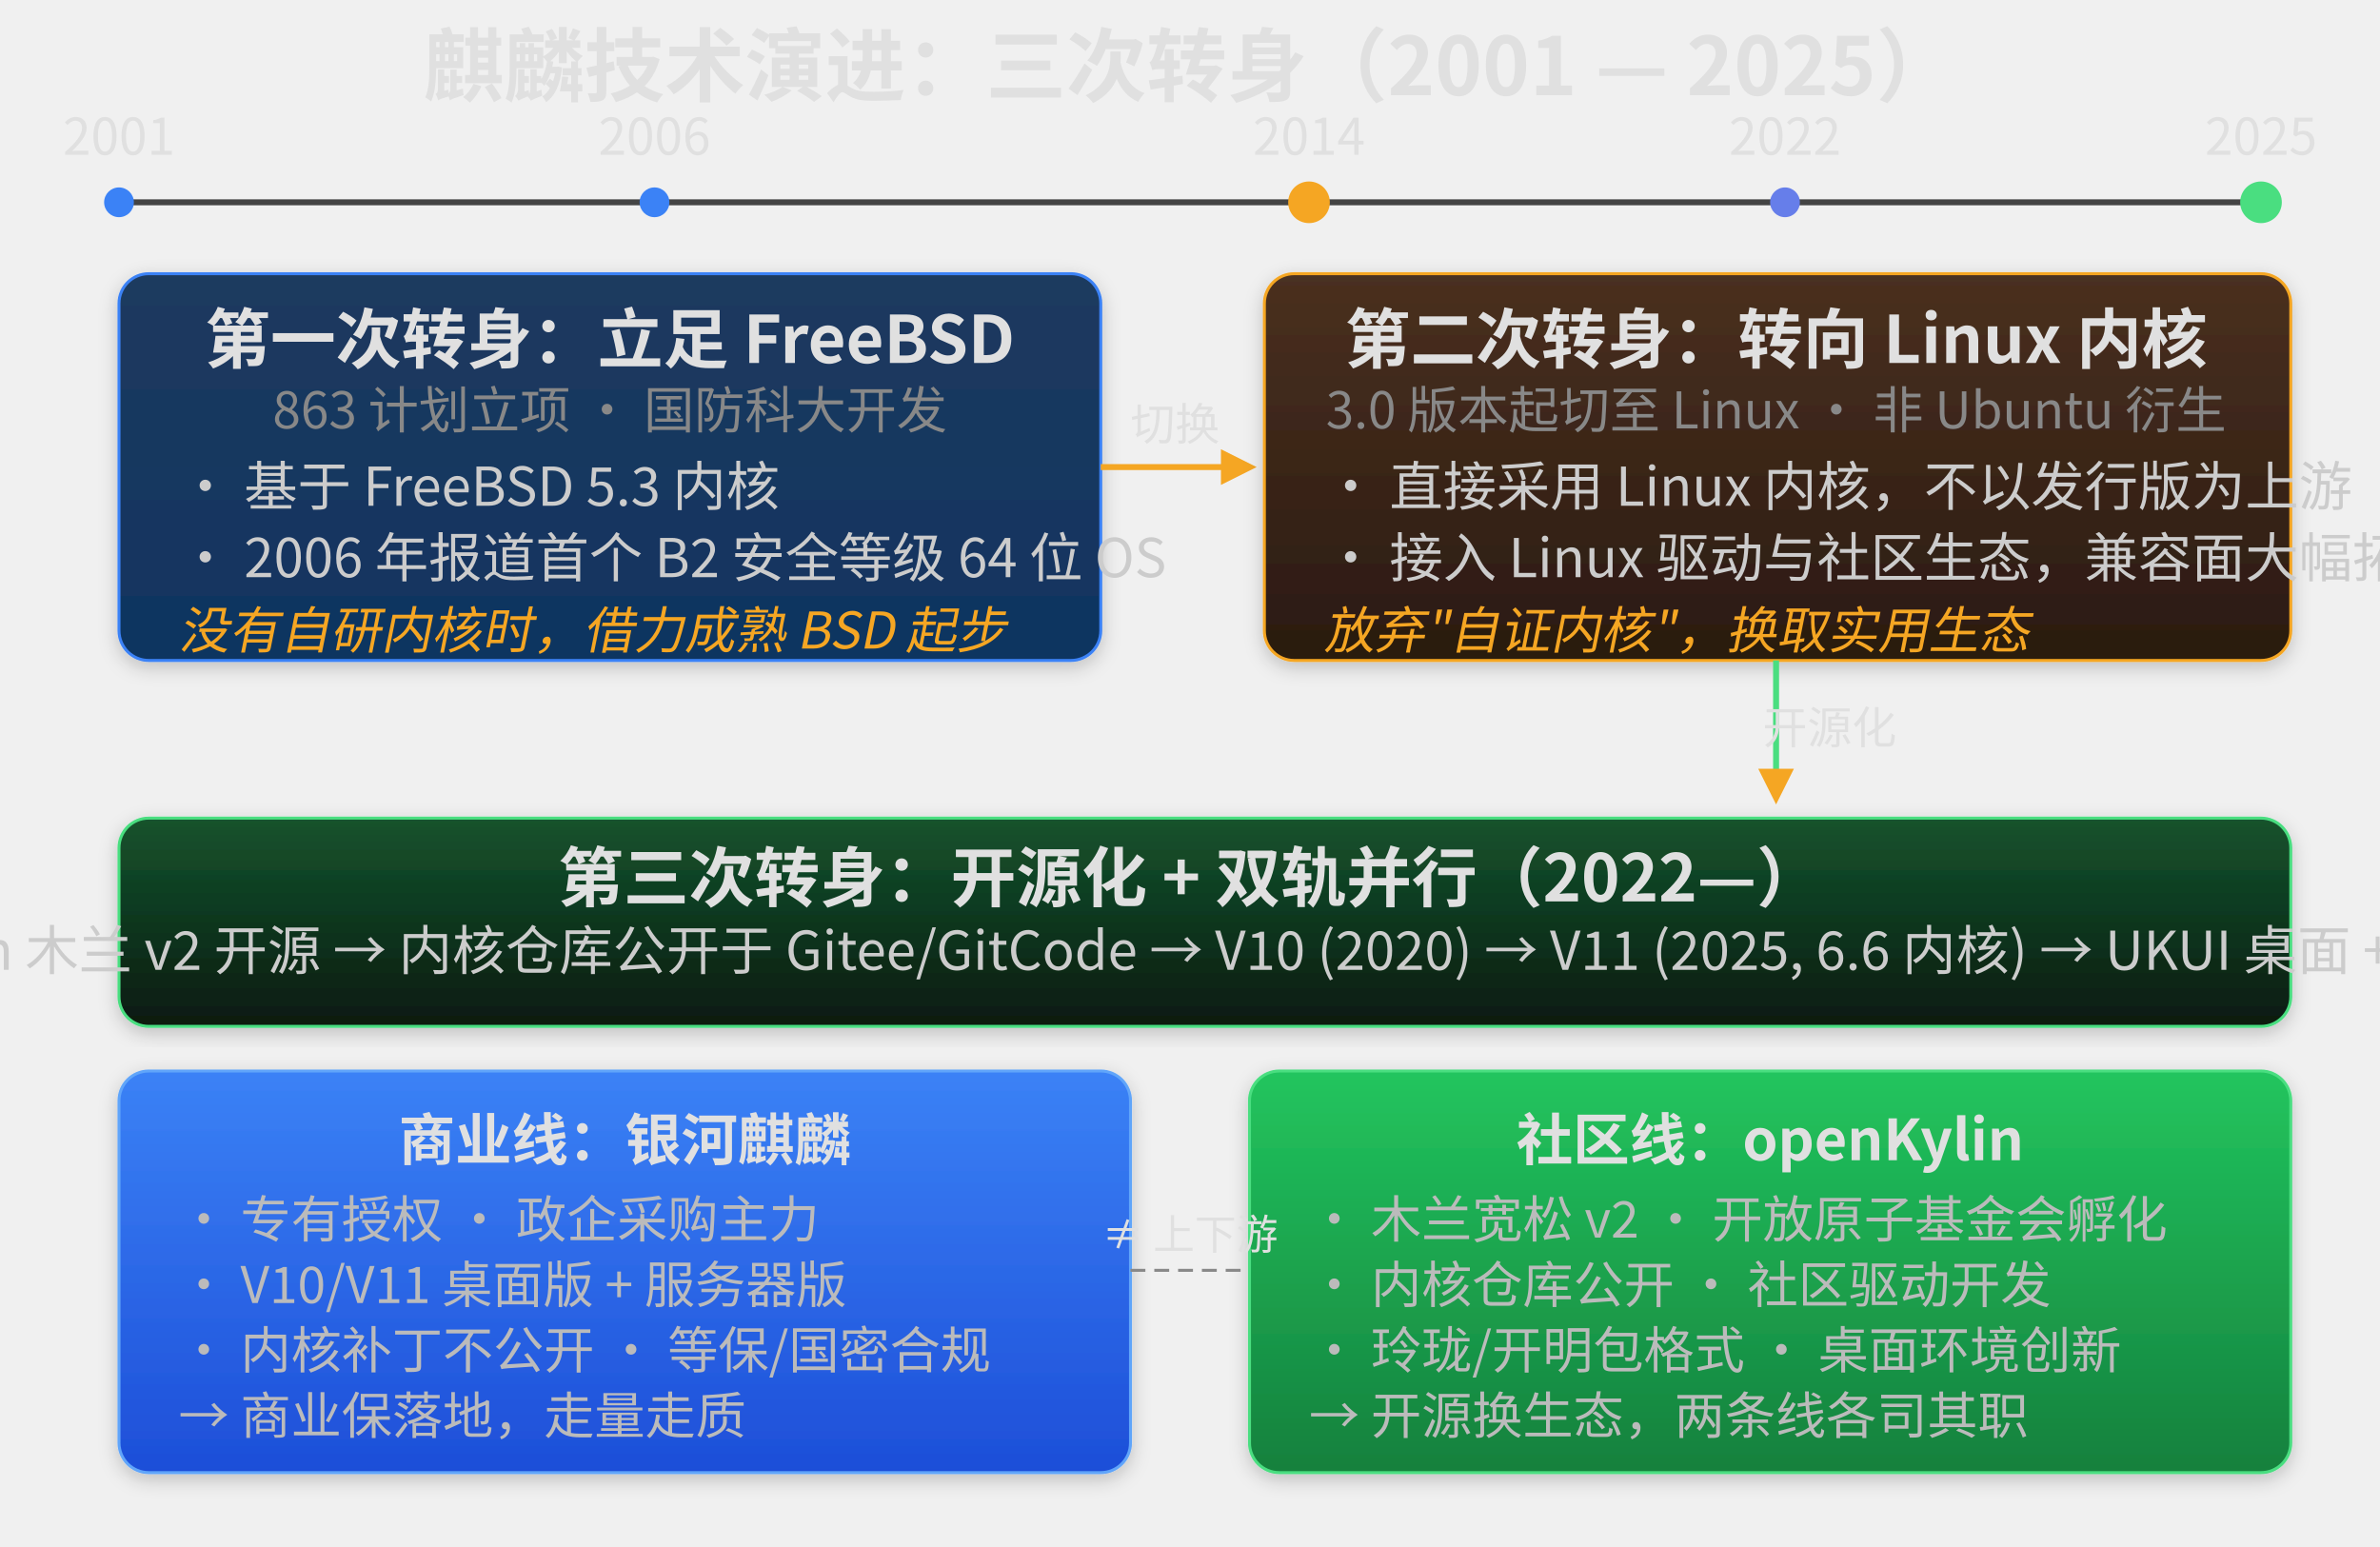
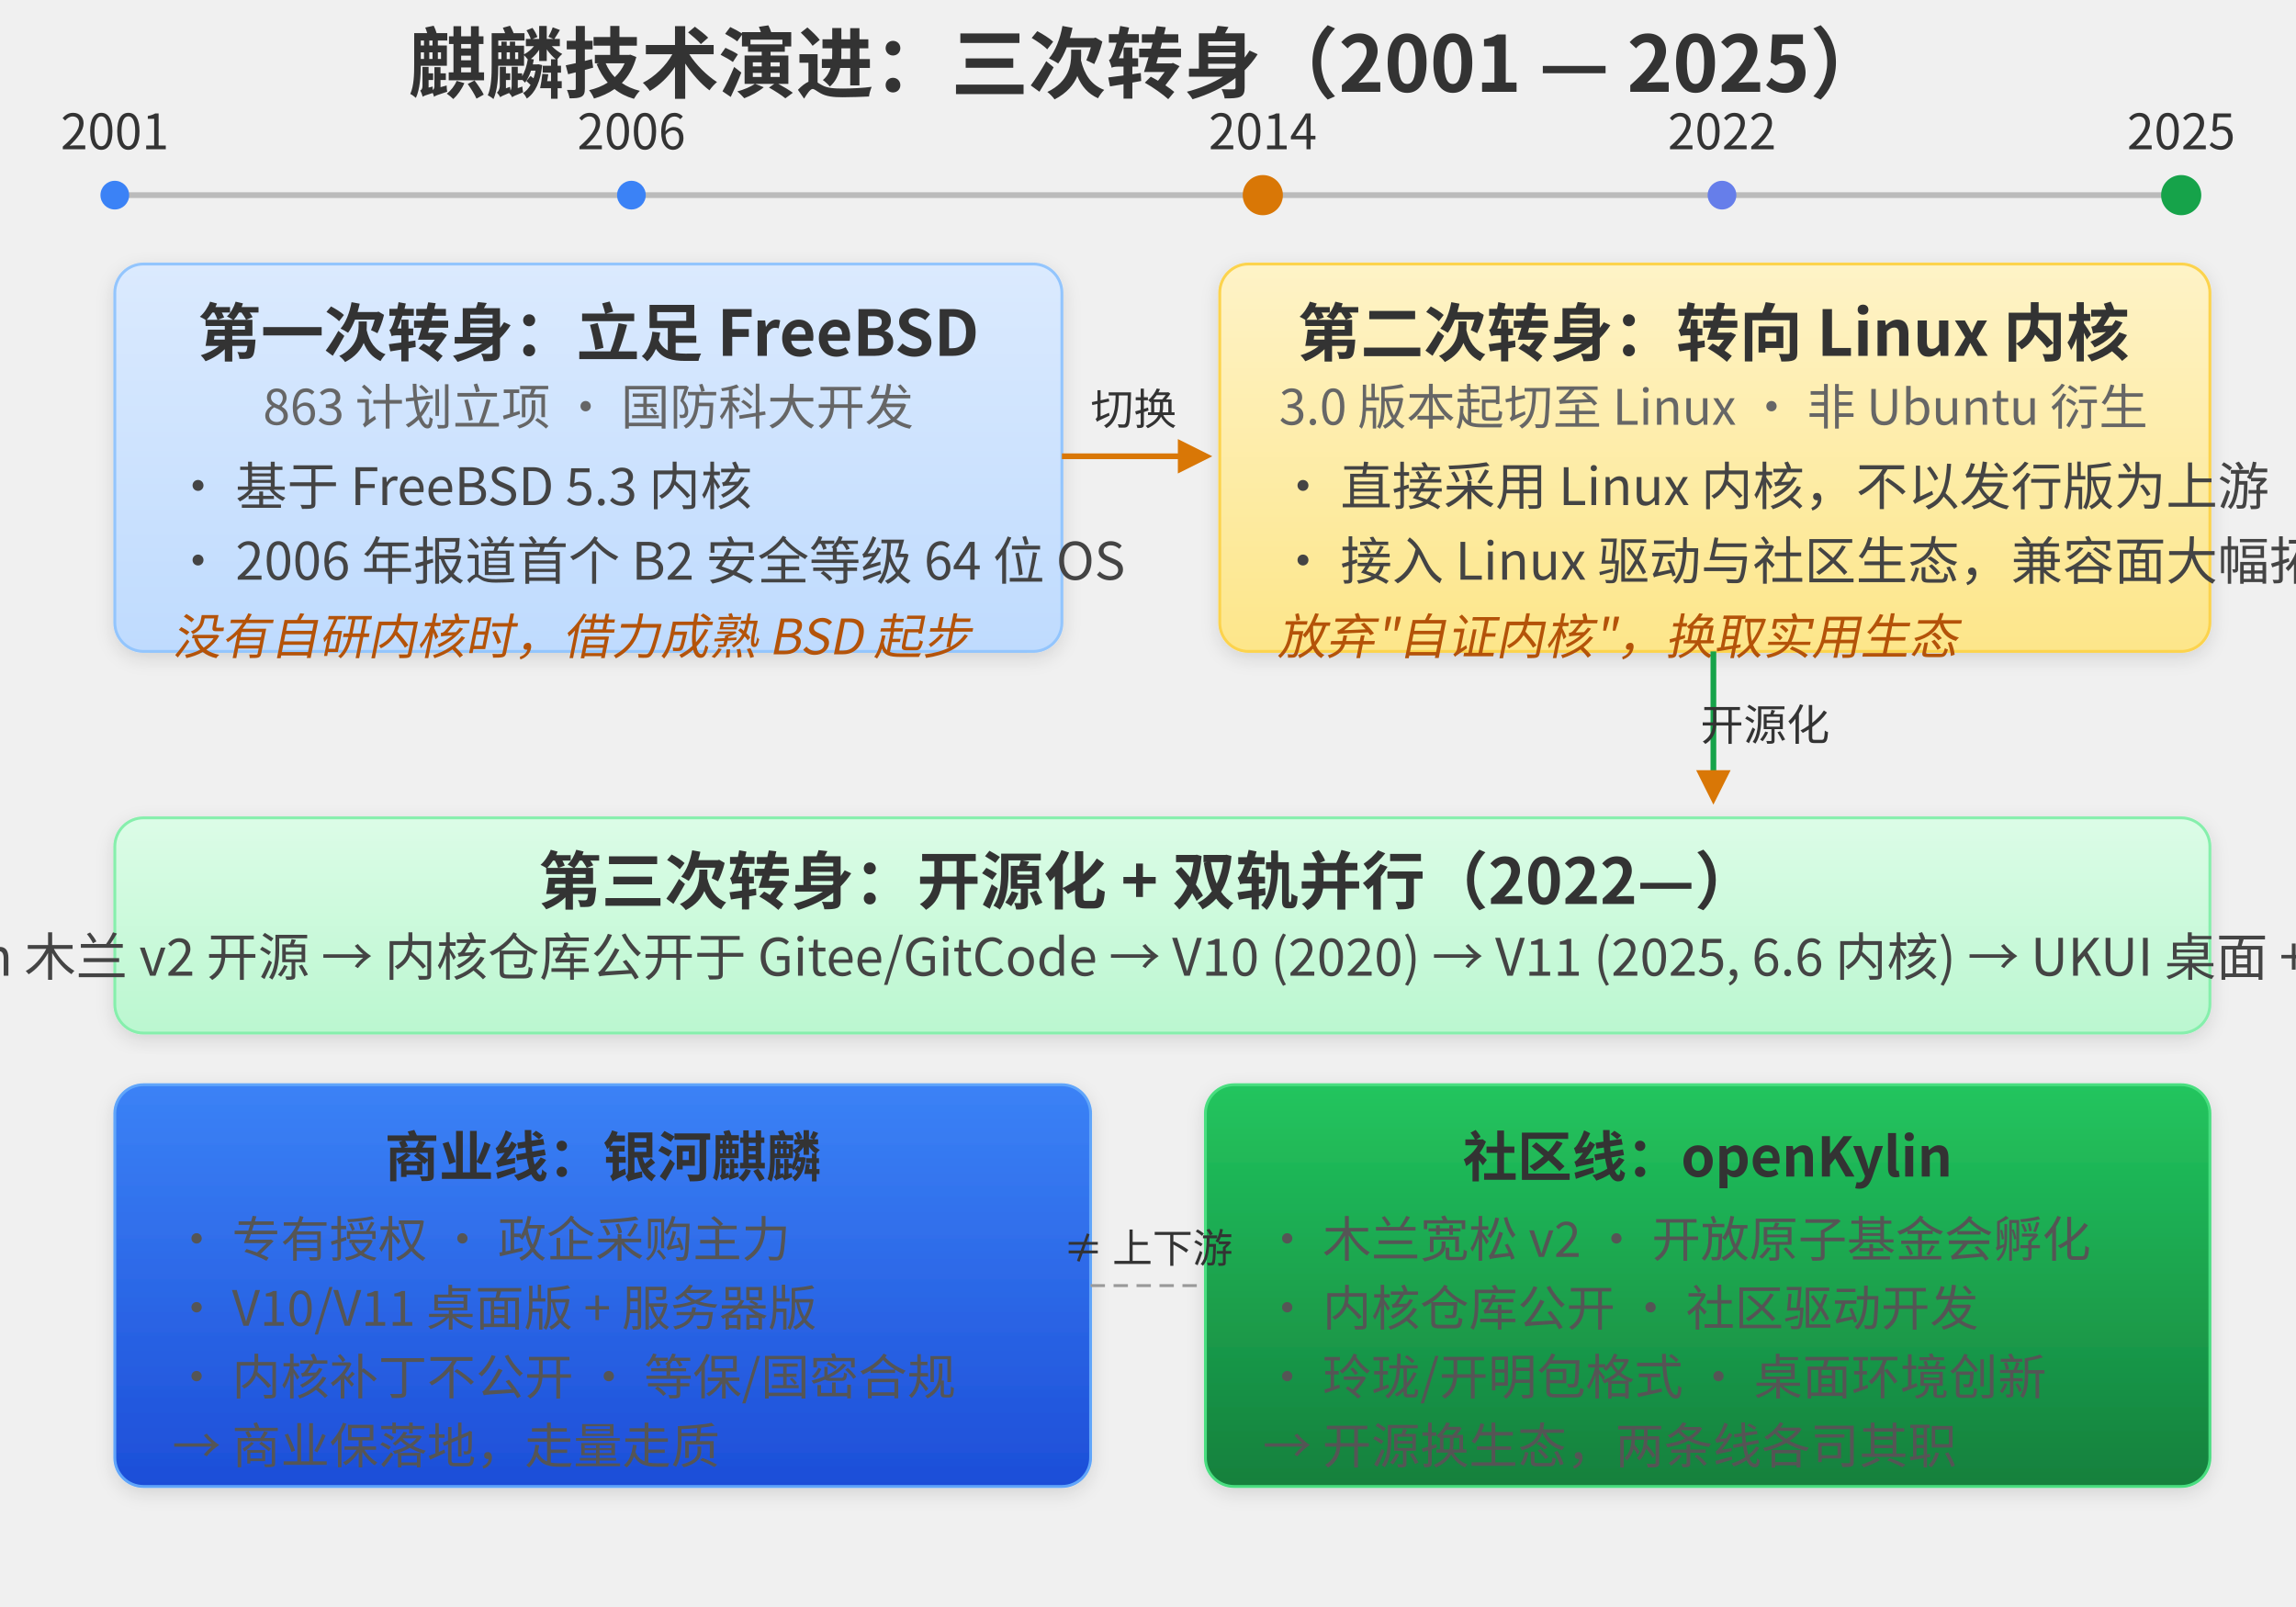
- <svg xmlns="http://www.w3.org/2000/svg" viewBox="0 0 800 520" font-family="'PingFang SC', 'Microsoft YaHei', 'Noto Sans CJK SC', sans-serif">
+ <svg xmlns="http://www.w3.org/2000/svg" viewBox="0 0 800 560" font-family="'PingFang SC', 'Microsoft YaHei', 'Noto Sans CJK SC', sans-serif">
  <defs>
    <linearGradient id="freebsdGrad" x1="0" y1="0" x2="0" y2="1">
-       <stop offset="0%" stop-color="#1e3a5f" />
-       <stop offset="100%" stop-color="#0f3460" />
+       <stop offset="0%" stop-color="#dbeafe" />
+       <stop offset="100%" stop-color="#bfdbfe" />
    </linearGradient>
    <linearGradient id="linuxGrad" x1="0" y1="0" x2="0" y2="1">
-       <stop offset="0%" stop-color="#4a3020" />
-       <stop offset="100%" stop-color="#2a1a10" />
+       <stop offset="0%" stop-color="#fef3c7" />
+       <stop offset="100%" stop-color="#fde68a" />
    </linearGradient>
    <linearGradient id="dualGrad" x1="0" y1="0" x2="0" y2="1">
-       <stop offset="0%" stop-color="#14532d" />
-       <stop offset="100%" stop-color="#0a1a10" />
+       <stop offset="0%" stop-color="#dcfce7" />
+       <stop offset="100%" stop-color="#bbf7d0" />
    </linearGradient>
    <linearGradient id="commGrad" x1="0" y1="0" x2="0" y2="1">
      <stop offset="0%" stop-color="#22c55e" />
      <stop offset="100%" stop-color="#15803d" />
    </linearGradient>
    <linearGradient id="bizGrad" x1="0" y1="0" x2="0" y2="1">
      <stop offset="0%" stop-color="#3b82f6" />
      <stop offset="100%" stop-color="#1d4ed8" />
    </linearGradient>
    <marker id="arrow" viewBox="0 0 10 10" refX="8" refY="5" markerWidth="6" markerHeight="6" orient="auto">
-       <path d="M0,0 L10,5 L0,10" fill="#f5a623" />
+       <path d="M0,0 L10,5 L0,10" fill="#d97706" />
    </marker>
    <filter id="shadow">
-       <feDropShadow dx="0" dy="2" stdDeviation="3" flood-opacity="0.2" />
+       <feDropShadow dx="0" dy="2" stdDeviation="3" flood-opacity="0.12" />
    </filter>
  </defs>
  <style>
-     text { fill: #e0e0e0; }
+     text { fill: #333333; }
    .phase-title { font-size: 22px; font-weight: 700; }
-     .phase-sub { font-size: 17px; fill: #888; }
-     .item { font-size: 18px; fill: #ccc; }
-     .essence { font-size: 17px; fill: #f5a623; font-style: italic; }
+     .phase-sub { font-size: 17px; fill: #666666; }
+     .item { font-size: 18px; fill: #444444; }
+     .essence { font-size: 17px; fill: #b45309; font-style: italic; }
    .track-title { font-size: 19px; font-weight: 700; }
-     .track-item { font-size: 17px; fill: #bbb; }
+     .track-item { font-size: 17px; fill: #555555; }
  </style>
-   <text x="400" y="32" text-anchor="middle" font-size="27" font-weight="700" fill="#fff">麒麟技术演进：三次转身（2001 — 2025）</text>
-   <line x1="40" y1="68" x2="760" y2="68" stroke="#444" stroke-width="2" />
+   <text x="400" y="32" text-anchor="middle" font-size="27" font-weight="700" fill="#1a1a1a">麒麟技术演进：三次转身（2001 — 2025）</text>
+   <line x1="40" y1="68" x2="760" y2="68" stroke="#bbb" stroke-width="2" />
  <circle cx="40" cy="68" r="5" fill="#3b82f6" />
-   <text x="40" y="52" text-anchor="middle" font-size="17" fill="#888">2001</text>
+   <text x="40" y="52" text-anchor="middle" font-size="17" fill="#666">2001</text>
  <circle cx="220" cy="68" r="5" fill="#3b82f6" />
-   <text x="220" y="52" text-anchor="middle" font-size="17" fill="#888">2006</text>
-   <circle cx="440" cy="68" r="7" fill="#f5a623" />
-   <text x="440" y="52" text-anchor="middle" font-size="17" fill="#f5a623">2014</text>
+   <text x="220" y="52" text-anchor="middle" font-size="17" fill="#666">2006</text>
+   <circle cx="440" cy="68" r="7" fill="#d97706" />
+   <text x="440" y="52" text-anchor="middle" font-size="17" fill="#d97706">2014</text>
  <circle cx="600" cy="68" r="5" fill="#667eea" />
-   <text x="600" y="52" text-anchor="middle" font-size="17" fill="#888">2022</text>
-   <circle cx="760" cy="68" r="7" fill="#4ade80" />
-   <text x="760" y="52" text-anchor="middle" font-size="17" fill="#4ade80">2025</text>
-   <rect x="40" y="92" width="330" height="130" rx="10" fill="url(#freebsdGrad)" stroke="#3b82f6" stroke-width="1" filter="url(#shadow)" />
-   <text x="205" y="122" text-anchor="middle" class="phase-title" fill="#60a5fa">第一次转身：立足 FreeBSD</text>
-   <text x="205" y="144" text-anchor="middle" class="phase-sub">863 计划立项 · 国防科大开发</text>
-   <text x="60" y="170" class="item">• 基于 FreeBSD 5.3 内核</text>
-   <text x="60" y="194" class="item">• 2006 年报道首个 B2 安全等级 64 位 OS</text>
-   <text x="60" y="218" class="essence">没有自研内核时，借力成熟 BSD 起步</text>
-   <line x1="370" y1="157" x2="420" y2="157" stroke="#f5a623" stroke-width="2" marker-end="url(#arrow)" />
-   <text x="395" y="148" text-anchor="middle" font-size="15" fill="#f5a623">切换</text>
-   <rect x="425" y="92" width="345" height="130" rx="10" fill="url(#linuxGrad)" stroke="#f5a623" stroke-width="1" filter="url(#shadow)" />
-   <text x="597" y="122" text-anchor="middle" class="phase-title" fill="#fbbf24">第二次转身：转向 Linux 内核</text>
-   <text x="597" y="144" text-anchor="middle" class="phase-sub">3.0 版本起切至 Linux · 非 Ubuntu 衍生</text>
-   <text x="445" y="170" class="item">• 直接采用 Linux 内核，不以发行版为上游</text>
-   <text x="445" y="194" class="item">• 接入 Linux 驱动与社区生态，兼容面大幅拓宽</text>
-   <text x="445" y="218" class="essence">放弃"自证内核"，换取实用生态</text>
-   <line x1="597" y1="222" x2="597" y2="268" stroke="#4ade80" stroke-width="2" marker-end="url(#arrow)" />
-   <text x="615" y="250" text-anchor="middle" font-size="15" fill="#4ade80">开源化</text>
-   <rect x="40" y="275" width="730" height="70" rx="10" fill="url(#dualGrad)" stroke="#4ade80" stroke-width="1" filter="url(#shadow)" />
-   <text x="400" y="303" text-anchor="middle" class="phase-title" fill="#4ade80">第三次转身：开源化 + 双轨并行（2022—）</text>
-   <text x="400" y="326" text-anchor="middle" class="item">openKylin 木兰 v2 开源 → 内核仓库公开于 Gitee/GitCode → V10 (2020) → V11 (2025, 6.6 内核) → UKUI 桌面 + 磐石架构</text>
-   <rect x="40" y="360" width="340" height="135" rx="10" fill="url(#bizGrad)" stroke="#60a5fa" stroke-width="1" filter="url(#shadow)" />
-   <text x="210" y="390" text-anchor="middle" class="track-title" fill="#93c5fd">商业线：银河麒麟</text>
-   <text x="60" y="416" class="track-item">• 专有授权 · 政企采购主力</text>
-   <text x="60" y="438" class="track-item">• V10/V11 桌面版 + 服务器版</text>
-   <text x="60" y="460" class="track-item">• 内核补丁不公开 · 等保/国密合规</text>
-   <text x="60" y="482" class="track-item" fill="#f5a623">→ 商业保落地，走量走质</text>
-   <rect x="420" y="360" width="350" height="135" rx="10" fill="url(#commGrad)" stroke="#4ade80" stroke-width="1" filter="url(#shadow)" />
-   <text x="595" y="390" text-anchor="middle" class="track-title" fill="#bbf7d0">社区线：openKylin</text>
-   <text x="440" y="416" class="track-item">• 木兰宽松 v2 · 开放原子基金会孵化</text>
-   <text x="440" y="438" class="track-item">• 内核仓库公开 · 社区驱动开发</text>
-   <text x="440" y="460" class="track-item">• 玲珑/开明包格式 · 桌面环境创新</text>
-   <text x="440" y="482" class="track-item" fill="#f5a623">→ 开源换生态，两条线各司其职</text>
-   <line x1="380" y1="427" x2="420" y2="427" stroke="#888" stroke-width="1" stroke-dasharray="5,3" />
-   <text x="400" y="420" text-anchor="middle" font-size="14" fill="#666">≠ 上下游</text>
+   <text x="600" y="52" text-anchor="middle" font-size="17" fill="#666">2022</text>
+   <circle cx="760" cy="68" r="7" fill="#16a34a" />
+   <text x="760" y="52" text-anchor="middle" font-size="17" fill="#16a34a">2025</text>
+   <rect x="40" y="92" width="330" height="135" rx="10" fill="url(#freebsdGrad)" stroke="#93c5fd" stroke-width="1" filter="url(#shadow)" />
+   <text x="205" y="124" text-anchor="middle" class="phase-title" fill="#1e40af">第一次转身：立足 FreeBSD</text>
+   <text x="205" y="148" text-anchor="middle" class="phase-sub">863 计划立项 · 国防科大开发</text>
+   <text x="60" y="176" class="item">• 基于 FreeBSD 5.3 内核</text>
+   <text x="60" y="202" class="item">• 2006 年报道首个 B2 安全等级 64 位 OS</text>
+   <text x="60" y="228" class="essence">没有自研内核时，借力成熟 BSD 起步</text>
+   <line x1="370" y1="159" x2="420" y2="159" stroke="#d97706" stroke-width="2" marker-end="url(#arrow)" />
+   <text x="395" y="148" text-anchor="middle" font-size="15" fill="#d97706">切换</text>
+   <rect x="425" y="92" width="345" height="135" rx="10" fill="url(#linuxGrad)" stroke="#fcd34d" stroke-width="1" filter="url(#shadow)" />
+   <text x="597" y="124" text-anchor="middle" class="phase-title" fill="#92400e">第二次转身：转向 Linux 内核</text>
+   <text x="597" y="148" text-anchor="middle" class="phase-sub">3.0 版本起切至 Linux · 非 Ubuntu 衍生</text>
+   <text x="445" y="176" class="item">• 直接采用 Linux 内核，不以发行版为上游</text>
+   <text x="445" y="202" class="item">• 接入 Linux 驱动与社区生态，兼容面大幅拓宽</text>
+   <text x="445" y="228" class="essence">放弃"自证内核"，换取实用生态</text>
+   <line x1="597" y1="227" x2="597" y2="278" stroke="#16a34a" stroke-width="2" marker-end="url(#arrow)" />
+   <text x="615" y="258" text-anchor="middle" font-size="15" fill="#16a34a">开源化</text>
+   <rect x="40" y="285" width="730" height="75" rx="10" fill="url(#dualGrad)" stroke="#86efac" stroke-width="1" filter="url(#shadow)" />
+   <text x="400" y="315" text-anchor="middle" class="phase-title" fill="#166534">第三次转身：开源化 + 双轨并行（2022—）</text>
+   <text x="400" y="340" text-anchor="middle" class="item">openKylin 木兰 v2 开源 → 内核仓库公开于 Gitee/GitCode → V10 (2020) → V11 (2025, 6.6 内核) → UKUI 桌面 + 磐石架构</text>
+   <rect x="40" y="378" width="340" height="140" rx="10" fill="url(#bizGrad)" stroke="#60a5fa" stroke-width="1" filter="url(#shadow)" />
+   <text x="210" y="410" text-anchor="middle" class="track-title" fill="#fff">商业线：银河麒麟</text>
+   <text x="60" y="438" class="track-item" fill="#e0e7ff">• 专有授权 · 政企采购主力</text>
+   <text x="60" y="462" class="track-item" fill="#e0e7ff">• V10/V11 桌面版 + 服务器版</text>
+   <text x="60" y="486" class="track-item" fill="#e0e7ff">• 内核补丁不公开 · 等保/国密合规</text>
+   <text x="60" y="510" class="track-item" fill="#fcd34d">→ 商业保落地，走量走质</text>
+   <rect x="420" y="378" width="350" height="140" rx="10" fill="url(#commGrad)" stroke="#4ade80" stroke-width="1" filter="url(#shadow)" />
+   <text x="595" y="410" text-anchor="middle" class="track-title" fill="#fff">社区线：openKylin</text>
+   <text x="440" y="438" class="track-item" fill="#dcfce7">• 木兰宽松 v2 · 开放原子基金会孵化</text>
+   <text x="440" y="462" class="track-item" fill="#dcfce7">• 内核仓库公开 · 社区驱动开发</text>
+   <text x="440" y="486" class="track-item" fill="#dcfce7">• 玲珑/开明包格式 · 桌面环境创新</text>
+   <text x="440" y="510" class="track-item" fill="#fde68a">→ 开源换生态，两条线各司其职</text>
+   <line x1="380" y1="448" x2="420" y2="448" stroke="#999" stroke-width="1" stroke-dasharray="5,3" />
+   <text x="400" y="440" text-anchor="middle" font-size="14" fill="#888">≠ 上下游</text>
</svg>
